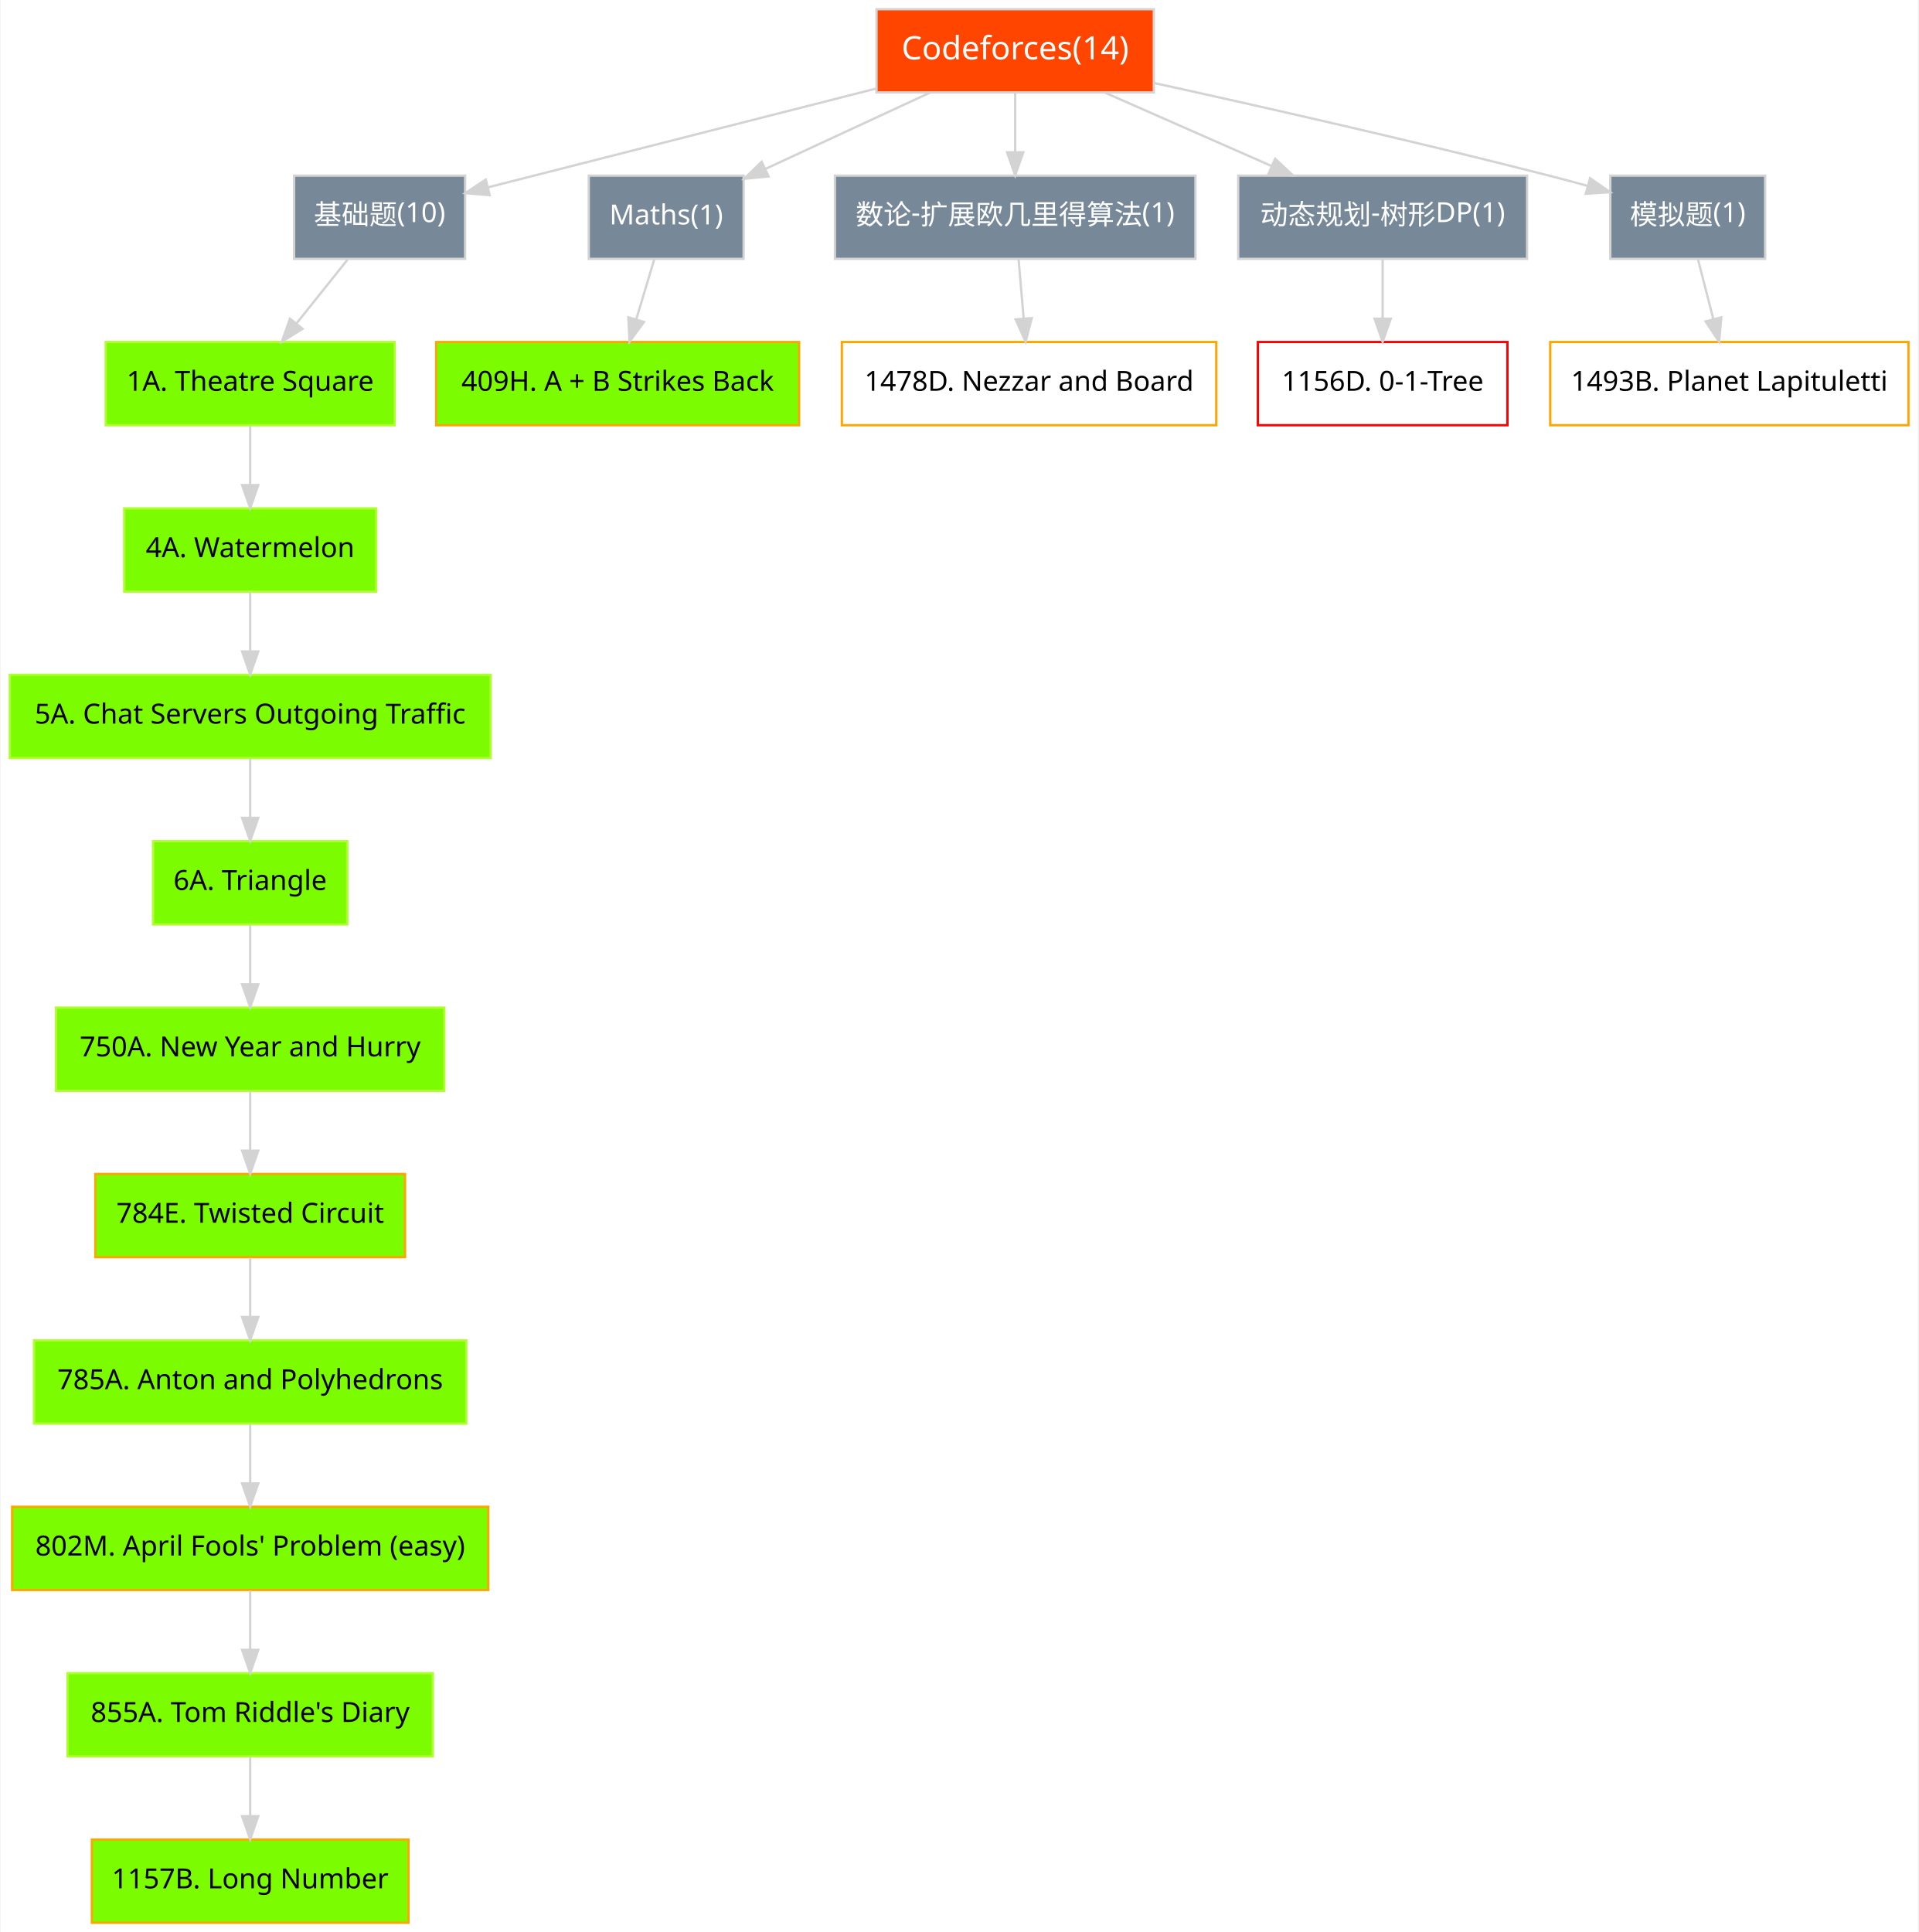
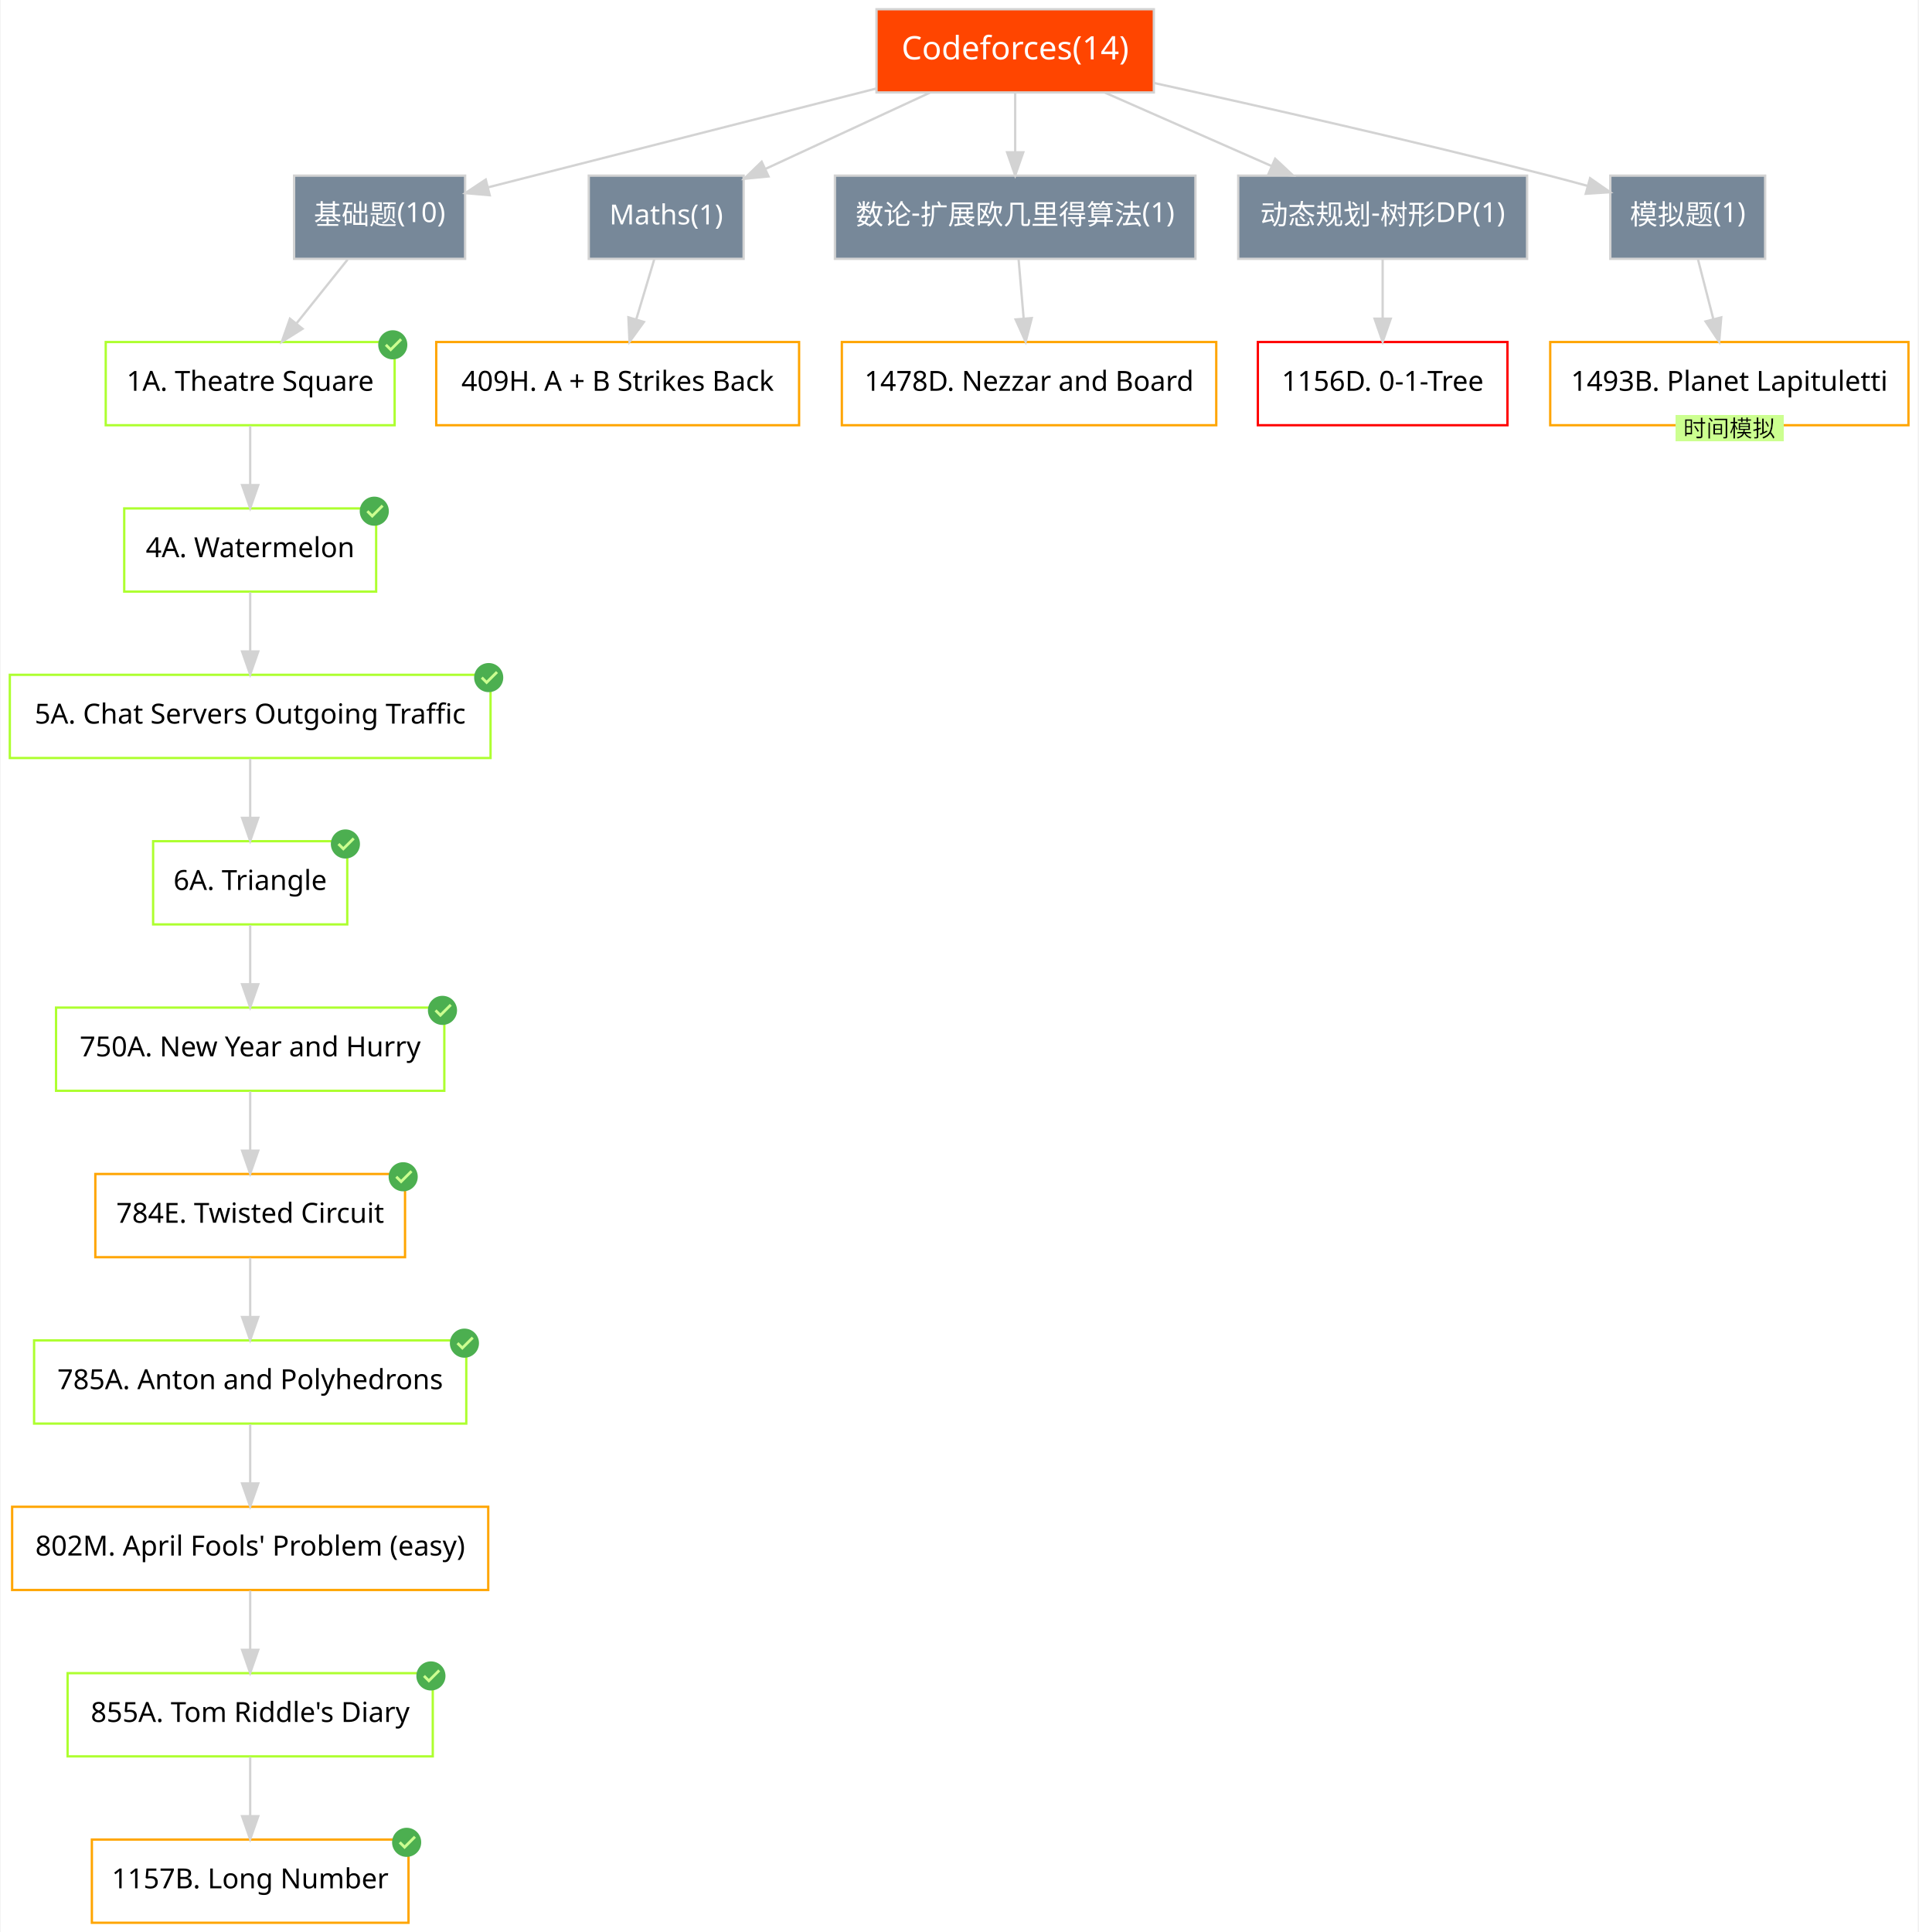
- <svg xmlns="http://www.w3.org/2000/svg" xmlns:xlink="http://www.w3.org/1999/xlink" width="830pt" height="836pt" viewBox="0.00 0.00 829.50 836.00">
-   <g id="graph0" class="graph" transform="scale(1 1) rotate(0) translate(4 832)">
-     <polygon fill="white" stroke="transparent" points="-4,4 -4,-832 825.5,-832 825.5,4 -4,4" />
-     <g id="node1" class="node">
+ <svg xmlns="http://www.w3.org/2000/svg" xmlns:xlink="http://www.w3.org/1999/xlink" height="836pt" viewBox="0.00 0.00 829.50 836.00" width="830pt">
+   <g class="graph" id="graph0" transform="scale(1 1) rotate(0) translate(4 832)">
+     <polygon fill="white" points="-4,4 -4,-832 825.5,-832 825.5,4 -4,4" stroke="transparent" />
+     <g class="node" id="node1">
      <g id="a_node1">
-         <a xlink:href="https://codeforces.com/problemset" xlink:title="Codeforces(14)" target="_parent">
-           <polygon fill="orangered" stroke="lightgrey" points="495,-828 375,-828 375,-792 495,-792 495,-828" />
-           <text text-anchor="middle" x="435" y="-806.3" font-family="Microsoft YaHei" font-size="14.00" fill="white">Codeforces(14)</text>
-         </a>
-       </g>
-     </g>
-     <g id="node2" class="node">
-       <polygon fill="lightslategray" stroke="lightgrey" points="197,-756 123,-756 123,-720 197,-720 197,-756" />
-       <text text-anchor="middle" x="160" y="-734.9" font-family="Microsoft YaHei" font-size="12.00" fill="white">基础题(10)</text>
-     </g>
-     <g id="edge1" class="edge">
-       <path fill="none" stroke="lightgrey" d="M374.99,-793.72C324.49,-780.87 253.28,-762.74 206.88,-750.93" />
-       <polygon fill="lightgrey" stroke="lightgrey" points="207.64,-747.52 197.09,-748.44 205.92,-754.3 207.64,-747.52" />
-     </g>
-     <g id="node13" class="node">
-       <polygon fill="lightslategray" stroke="lightgrey" points="317.5,-756 250.5,-756 250.5,-720 317.5,-720 317.5,-756" />
-       <text text-anchor="middle" x="284" y="-734.9" font-family="Microsoft YaHei" font-size="12.00" fill="white">Maths(1)</text>
-     </g>
-     <g id="edge12" class="edge">
-       <path fill="none" stroke="lightgrey" d="M398.06,-791.88C376.59,-781.92 349.44,-769.34 327.01,-758.94" />
-       <polygon fill="lightgrey" stroke="lightgrey" points="328.27,-755.66 317.72,-754.63 325.32,-762.01 328.27,-755.66" />
-     </g>
-     <g id="node15" class="node">
-       <polygon fill="lightslategray" stroke="lightgrey" points="513,-756 357,-756 357,-720 513,-720 513,-756" />
-       <text text-anchor="middle" x="435" y="-734.9" font-family="Microsoft YaHei" font-size="12.00" fill="white">数论-扩展欧几里得算法(1)</text>
-     </g>
-     <g id="edge14" class="edge">
-       <path fill="none" stroke="lightgrey" d="M435,-791.7C435,-783.98 435,-774.71 435,-766.11" />
-       <polygon fill="lightgrey" stroke="lightgrey" points="438.5,-766.1 435,-756.1 431.5,-766.1 438.5,-766.1" />
-     </g>
-     <g id="node17" class="node">
-       <polygon fill="lightslategray" stroke="lightgrey" points="656.5,-756 531.5,-756 531.5,-720 656.5,-720 656.5,-756" />
-       <text text-anchor="middle" x="594" y="-734.9" font-family="Microsoft YaHei" font-size="12.00" fill="white">动态规划-树形DP(1)</text>
-     </g>
-     <g id="edge16" class="edge">
-       <path fill="none" stroke="lightgrey" d="M473.9,-791.88C495.63,-782.31 522.9,-770.3 545.96,-760.15" />
-       <polygon fill="lightgrey" stroke="lightgrey" points="547.49,-763.3 555.23,-756.07 544.67,-756.89 547.49,-763.3" />
-     </g>
-     <g id="node19" class="node">
-       <polygon fill="lightslategray" stroke="lightgrey" points="759.5,-756 692.5,-756 692.5,-720 759.5,-720 759.5,-756" />
-       <text text-anchor="middle" x="726" y="-734.9" font-family="Microsoft YaHei" font-size="12.00" fill="white">模拟题(1)</text>
-     </g>
-     <g id="edge18" class="edge">
-       <path fill="none" stroke="lightgrey" d="M495.03,-796.1C541.77,-785.84 608.2,-770.81 666,-756 671.38,-754.62 677,-753.12 682.57,-751.59" />
-       <polygon fill="lightgrey" stroke="lightgrey" points="683.75,-754.89 692.44,-748.83 681.87,-748.15 683.75,-754.89" />
-     </g>
-     <g id="node3" class="node">
+         <a target="_parent" xlink:href="https://codeforces.com/problemset" xlink:title="Codeforces(14)">
+           <polygon fill="orangered" points="495,-828 375,-828 375,-792 495,-792 495,-828" stroke="lightgrey" />
+           <text fill="white" font-family="Microsoft YaHei" font-size="14.00" text-anchor="middle" x="435" y="-806.3">
+       Codeforces(14)
+      </text>
+         </a>
+       </g>
+     </g>
+     <g class="node" id="node2">
+       <polygon fill="lightslategray" points="197,-756 123,-756 123,-720 197,-720 197,-756" stroke="lightgrey" />
+       <text fill="white" font-family="Microsoft YaHei" font-size="12.00" text-anchor="middle" x="160" y="-734.9">
+     基础题(10)
+    </text>
+     </g>
+     <g class="edge" id="edge1">
+       <path d="M374.99,-793.72C324.49,-780.87 253.28,-762.74 206.88,-750.93" fill="none" stroke="lightgrey" />
+       <polygon fill="lightgrey" points="207.64,-747.52 197.09,-748.44 205.92,-754.3 207.64,-747.52" stroke="lightgrey" />
+     </g>
+     <g class="node" id="node13">
+       <polygon fill="lightslategray" points="317.5,-756 250.5,-756 250.5,-720 317.5,-720 317.5,-756" stroke="lightgrey" />
+       <text fill="white" font-family="Microsoft YaHei" font-size="12.00" text-anchor="middle" x="284" y="-734.9">
+     Maths(1)
+    </text>
+     </g>
+     <g class="edge" id="edge12">
+       <path d="M398.06,-791.88C376.59,-781.92 349.44,-769.34 327.01,-758.94" fill="none" stroke="lightgrey" />
+       <polygon fill="lightgrey" points="328.27,-755.66 317.72,-754.63 325.32,-762.01 328.27,-755.66" stroke="lightgrey" />
+     </g>
+     <g class="node" id="node15">
+       <polygon fill="lightslategray" points="513,-756 357,-756 357,-720 513,-720 513,-756" stroke="lightgrey" />
+       <text fill="white" font-family="Microsoft YaHei" font-size="12.00" text-anchor="middle" x="435" y="-734.9">
+     数论-扩展欧几里得算法(1)
+    </text>
+     </g>
+     <g class="edge" id="edge14">
+       <path d="M435,-791.7C435,-783.98 435,-774.71 435,-766.11" fill="none" stroke="lightgrey" />
+       <polygon fill="lightgrey" points="438.5,-766.1 435,-756.1 431.5,-766.1 438.5,-766.1" stroke="lightgrey" />
+     </g>
+     <g class="node" id="node17">
+       <polygon fill="lightslategray" points="656.5,-756 531.5,-756 531.5,-720 656.5,-720 656.5,-756" stroke="lightgrey" />
+       <text fill="white" font-family="Microsoft YaHei" font-size="12.00" text-anchor="middle" x="594" y="-734.9">
+     动态规划-树形DP(1)
+    </text>
+     </g>
+     <g class="edge" id="edge16">
+       <path d="M473.9,-791.88C495.63,-782.31 522.9,-770.3 545.96,-760.15" fill="none" stroke="lightgrey" />
+       <polygon fill="lightgrey" points="547.49,-763.3 555.23,-756.07 544.67,-756.89 547.49,-763.3" stroke="lightgrey" />
+     </g>
+     <g class="node" id="node19">
+       <polygon fill="lightslategray" points="759.5,-756 692.5,-756 692.5,-720 759.5,-720 759.5,-756" stroke="lightgrey" />
+       <text fill="white" font-family="Microsoft YaHei" font-size="12.00" text-anchor="middle" x="726" y="-734.9">
+     模拟题(1)
+    </text>
+     </g>
+     <g class="edge" id="edge18">
+       <path d="M495.03,-796.1C541.77,-785.84 608.2,-770.81 666,-756 671.38,-754.62 677,-753.12 682.57,-751.59" fill="none" stroke="lightgrey" />
+       <polygon fill="lightgrey" points="683.75,-754.89 692.44,-748.83 681.87,-748.15 683.75,-754.89" stroke="lightgrey" />
+     </g>
+     <g class="node" id="node3">
      <g id="a_node3">
-         <a xlink:href="https://codeforces.com/problemset/problem/1/A" xlink:title="1A. Theatre Square" target="_parent">
-           <polygon fill="lawngreen" stroke="greenyellow" points="166.5,-684 41.5,-684 41.5,-648 166.5,-648 166.5,-684" />
-           <text text-anchor="middle" x="104" y="-662.9" font-family="Microsoft YaHei" font-size="12.00">1A. Theatre Square</text>
-         </a>
-       </g>
-     </g>
-     <g id="edge2" class="edge">
-       <path fill="none" stroke="lightgrey" d="M146.16,-719.7C139.51,-711.39 131.42,-701.28 124.11,-692.14" />
-       <polygon fill="lightgrey" stroke="lightgrey" points="126.66,-689.73 117.68,-684.1 121.2,-694.1 126.66,-689.73" />
-     </g>
-     <g id="node4" class="node">
+         <a target="_parent" xlink:href="https://codeforces.com/problemset/problem/1/A" xlink:title="1A. Theatre Square">
+           <polygon fill="none" points="166.5,-684 41.5,-684 41.5,-648 166.5,-648 166.5,-684" stroke="greenyellow" />
+           <text font-family="Microsoft YaHei" font-size="12.00" text-anchor="middle" x="104" y="-662.9">
+       1A. Theatre Square
+      </text>
+         </a>
+       </g>
+       <g transform="translate(158.5, -690.0) scale(0.3)">
+         <circle cx="24" cy="24" fill="#4caf50" r="21" />
+         <polygon fill="#ccff90" points="34.6,14.6 21,28.2 15.4,22.6 12.6,25.4 21,33.8 37.4,17.4" />
+       </g>
+     </g>
+     <g class="edge" id="edge2">
+       <path d="M146.16,-719.7C139.51,-711.39 131.42,-701.28 124.11,-692.14" fill="none" stroke="lightgrey" />
+       <polygon fill="lightgrey" points="126.66,-689.73 117.68,-684.1 121.2,-694.1 126.66,-689.73" stroke="lightgrey" />
+     </g>
+     <g class="node" id="node4">
      <g id="a_node4">
-         <a xlink:href="https://codeforces.com/problemset/problem/4/A" xlink:title="4A. Watermelon" target="_parent">
-           <polygon fill="lawngreen" stroke="greenyellow" points="158.5,-612 49.5,-612 49.5,-576 158.5,-576 158.5,-612" />
-           <text text-anchor="middle" x="104" y="-590.9" font-family="Microsoft YaHei" font-size="12.00">4A. Watermelon</text>
-         </a>
-       </g>
-     </g>
-     <g id="edge3" class="edge">
-       <path fill="none" stroke="lightgrey" d="M104,-647.7C104,-639.98 104,-630.71 104,-622.11" />
-       <polygon fill="lightgrey" stroke="lightgrey" points="107.5,-622.1 104,-612.1 100.5,-622.1 107.5,-622.1" />
-     </g>
-     <g id="node5" class="node">
+         <a target="_parent" xlink:href="https://codeforces.com/problemset/problem/4/A" xlink:title="4A. Watermelon">
+           <polygon fill="none" points="158.5,-612 49.5,-612 49.5,-576 158.5,-576 158.5,-612" stroke="greenyellow" />
+           <text font-family="Microsoft YaHei" font-size="12.00" text-anchor="middle" x="104" y="-590.9">
+       4A. Watermelon
+      </text>
+         </a>
+       </g>
+       <g transform="translate(150.5, -618.0) scale(0.3)">
+         <circle cx="24" cy="24" fill="#4caf50" r="21" />
+         <polygon fill="#ccff90" points="34.6,14.6 21,28.2 15.4,22.6 12.6,25.4 21,33.8 37.4,17.4" />
+       </g>
+     </g>
+     <g class="edge" id="edge3">
+       <path d="M104,-647.7C104,-639.98 104,-630.71 104,-622.11" fill="none" stroke="lightgrey" />
+       <polygon fill="lightgrey" points="107.5,-622.1 104,-612.1 100.5,-622.1 107.5,-622.1" stroke="lightgrey" />
+     </g>
+     <g class="node" id="node5">
      <g id="a_node5">
-         <a xlink:href="https://codeforces.com/problemset/problem/5/A" xlink:title="5A. Chat Servers Outgoing Traffic" target="_parent">
-           <polygon fill="lawngreen" stroke="greenyellow" points="208,-540 0,-540 0,-504 208,-504 208,-540" />
-           <text text-anchor="middle" x="104" y="-518.9" font-family="Microsoft YaHei" font-size="12.00">5A. Chat Servers Outgoing Traffic</text>
-         </a>
-       </g>
-     </g>
-     <g id="edge4" class="edge">
-       <path fill="none" stroke="lightgrey" d="M104,-575.7C104,-567.98 104,-558.71 104,-550.11" />
-       <polygon fill="lightgrey" stroke="lightgrey" points="107.5,-550.1 104,-540.1 100.5,-550.1 107.5,-550.1" />
-     </g>
-     <g id="node6" class="node">
+         <a target="_parent" xlink:href="https://codeforces.com/problemset/problem/5/A" xlink:title="5A. Chat Servers Outgoing Traffic">
+           <polygon fill="none" points="208,-540 0,-540 0,-504 208,-504 208,-540" stroke="greenyellow" />
+           <text font-family="Microsoft YaHei" font-size="12.00" text-anchor="middle" x="104" y="-518.9">
+       5A. Chat Servers Outgoing Traffic
+      </text>
+         </a>
+       </g>
+       <g transform="translate(200.0, -546.0) scale(0.3)">
+         <circle cx="24" cy="24" fill="#4caf50" r="21" />
+         <polygon fill="#ccff90" points="34.6,14.6 21,28.2 15.4,22.6 12.6,25.4 21,33.8 37.4,17.4" />
+       </g>
+     </g>
+     <g class="edge" id="edge4">
+       <path d="M104,-575.7C104,-567.98 104,-558.71 104,-550.11" fill="none" stroke="lightgrey" />
+       <polygon fill="lightgrey" points="107.5,-550.1 104,-540.1 100.5,-550.1 107.5,-550.1" stroke="lightgrey" />
+     </g>
+     <g class="node" id="node6">
      <g id="a_node6">
-         <a xlink:href="https://codeforces.com/problemset/problem/6/A" xlink:title="6A. Triangle" target="_parent">
-           <polygon fill="lawngreen" stroke="greenyellow" points="146,-468 62,-468 62,-432 146,-432 146,-468" />
-           <text text-anchor="middle" x="104" y="-446.9" font-family="Microsoft YaHei" font-size="12.00">6A. Triangle</text>
-         </a>
-       </g>
-     </g>
-     <g id="edge5" class="edge">
-       <path fill="none" stroke="lightgrey" d="M104,-503.7C104,-495.98 104,-486.71 104,-478.11" />
-       <polygon fill="lightgrey" stroke="lightgrey" points="107.5,-478.1 104,-468.1 100.5,-478.1 107.5,-478.1" />
-     </g>
-     <g id="node7" class="node">
+         <a target="_parent" xlink:href="https://codeforces.com/problemset/problem/6/A" xlink:title="6A. Triangle">
+           <polygon fill="none" points="146,-468 62,-468 62,-432 146,-432 146,-468" stroke="greenyellow" />
+           <text font-family="Microsoft YaHei" font-size="12.00" text-anchor="middle" x="104" y="-446.9">
+       6A. Triangle
+      </text>
+         </a>
+       </g>
+       <g transform="translate(138.0, -474.0) scale(0.3)">
+         <circle cx="24" cy="24" fill="#4caf50" r="21" />
+         <polygon fill="#ccff90" points="34.6,14.6 21,28.2 15.4,22.6 12.6,25.4 21,33.8 37.4,17.4" />
+       </g>
+     </g>
+     <g class="edge" id="edge5">
+       <path d="M104,-503.7C104,-495.98 104,-486.71 104,-478.11" fill="none" stroke="lightgrey" />
+       <polygon fill="lightgrey" points="107.5,-478.1 104,-468.1 100.5,-478.1 107.5,-478.1" stroke="lightgrey" />
+     </g>
+     <g class="node" id="node7">
      <g id="a_node7">
-         <a xlink:href="https://codeforces.com/problemset/problem/750/A" xlink:title="750A. New Year and Hurry" target="_parent">
-           <polygon fill="lawngreen" stroke="greenyellow" points="188,-396 20,-396 20,-360 188,-360 188,-396" />
-           <text text-anchor="middle" x="104" y="-374.9" font-family="Microsoft YaHei" font-size="12.00">750A. New Year and Hurry</text>
-         </a>
-       </g>
-     </g>
-     <g id="edge6" class="edge">
-       <path fill="none" stroke="lightgrey" d="M104,-431.7C104,-423.98 104,-414.71 104,-406.11" />
-       <polygon fill="lightgrey" stroke="lightgrey" points="107.5,-406.1 104,-396.1 100.5,-406.1 107.5,-406.1" />
-     </g>
-     <g id="node8" class="node">
+         <a target="_parent" xlink:href="https://codeforces.com/problemset/problem/750/A" xlink:title="750A. New Year and Hurry">
+           <polygon fill="none" points="188,-396 20,-396 20,-360 188,-360 188,-396" stroke="greenyellow" />
+           <text font-family="Microsoft YaHei" font-size="12.00" text-anchor="middle" x="104" y="-374.9">
+       750A. New Year and Hurry
+      </text>
+         </a>
+       </g>
+       <g transform="translate(180.0, -402.0) scale(0.3)">
+         <circle cx="24" cy="24" fill="#4caf50" r="21" />
+         <polygon fill="#ccff90" points="34.6,14.6 21,28.2 15.4,22.6 12.6,25.4 21,33.8 37.4,17.4" />
+       </g>
+     </g>
+     <g class="edge" id="edge6">
+       <path d="M104,-431.7C104,-423.98 104,-414.71 104,-406.11" fill="none" stroke="lightgrey" />
+       <polygon fill="lightgrey" points="107.5,-406.1 104,-396.1 100.5,-406.1 107.5,-406.1" stroke="lightgrey" />
+     </g>
+     <g class="node" id="node8">
      <g id="a_node8">
-         <a xlink:href="https://codeforces.com/problemset/problem/784/E" xlink:title="784E. Twisted Circuit" target="_parent">
-           <polygon fill="lawngreen" stroke="orange" points="171,-324 37,-324 37,-288 171,-288 171,-324" />
-           <text text-anchor="middle" x="104" y="-302.9" font-family="Microsoft YaHei" font-size="12.00">784E. Twisted Circuit</text>
-         </a>
-       </g>
-     </g>
-     <g id="edge7" class="edge">
-       <path fill="none" stroke="lightgrey" d="M104,-359.7C104,-351.98 104,-342.71 104,-334.11" />
-       <polygon fill="lightgrey" stroke="lightgrey" points="107.5,-334.1 104,-324.1 100.5,-334.1 107.5,-334.1" />
-     </g>
-     <g id="node9" class="node">
+         <a target="_parent" xlink:href="https://codeforces.com/problemset/problem/784/E" xlink:title="784E. Twisted Circuit">
+           <polygon fill="none" points="171,-324 37,-324 37,-288 171,-288 171,-324" stroke="orange" />
+           <text font-family="Microsoft YaHei" font-size="12.00" text-anchor="middle" x="104" y="-302.9">
+       784E. Twisted Circuit
+      </text>
+         </a>
+       </g>
+       <g transform="translate(163.0, -330.0) scale(0.3)">
+         <circle cx="24" cy="24" fill="#4caf50" r="21" />
+         <polygon fill="#ccff90" points="34.6,14.6 21,28.2 15.4,22.6 12.6,25.4 21,33.8 37.4,17.4" />
+       </g>
+     </g>
+     <g class="edge" id="edge7">
+       <path d="M104,-359.7C104,-351.98 104,-342.71 104,-334.11" fill="none" stroke="lightgrey" />
+       <polygon fill="lightgrey" points="107.5,-334.1 104,-324.1 100.5,-334.1 107.5,-334.1" stroke="lightgrey" />
+     </g>
+     <g class="node" id="node9">
      <g id="a_node9">
-         <a xlink:href="https://codeforces.com/problemset/problem/785/A" xlink:title="785A. Anton and Polyhedrons" target="_parent">
-           <polygon fill="lawngreen" stroke="greenyellow" points="197.5,-252 10.5,-252 10.5,-216 197.5,-216 197.5,-252" />
-           <text text-anchor="middle" x="104" y="-230.9" font-family="Microsoft YaHei" font-size="12.00">785A. Anton and Polyhedrons</text>
-         </a>
-       </g>
-     </g>
-     <g id="edge8" class="edge">
-       <path fill="none" stroke="lightgrey" d="M104,-287.7C104,-279.98 104,-270.71 104,-262.11" />
-       <polygon fill="lightgrey" stroke="lightgrey" points="107.5,-262.1 104,-252.1 100.5,-262.1 107.5,-262.1" />
-     </g>
-     <g id="node10" class="node">
+         <a target="_parent" xlink:href="https://codeforces.com/problemset/problem/785/A" xlink:title="785A. Anton and Polyhedrons">
+           <polygon fill="none" points="197.5,-252 10.5,-252 10.5,-216 197.5,-216 197.5,-252" stroke="greenyellow" />
+           <text font-family="Microsoft YaHei" font-size="12.00" text-anchor="middle" x="104" y="-230.9">
+       785A. Anton and Polyhedrons
+      </text>
+         </a>
+       </g>
+       <g transform="translate(189.5, -258.0) scale(0.3)">
+         <circle cx="24" cy="24" fill="#4caf50" r="21" />
+         <polygon fill="#ccff90" points="34.6,14.6 21,28.2 15.4,22.6 12.6,25.4 21,33.8 37.4,17.4" />
+       </g>
+     </g>
+     <g class="edge" id="edge8">
+       <path d="M104,-287.7C104,-279.98 104,-270.71 104,-262.11" fill="none" stroke="lightgrey" />
+       <polygon fill="lightgrey" points="107.5,-262.1 104,-252.1 100.5,-262.1 107.5,-262.1" stroke="lightgrey" />
+     </g>
+     <g class="node" id="node10">
      <g id="a_node10">
-         <a xlink:href="https://codeforces.com/problemset/problem/802/M" xlink:title="802M. April Fools' Problem (easy)" target="_parent">
-           <polygon fill="lawngreen" stroke="orange" points="207,-180 1,-180 1,-144 207,-144 207,-180" />
-           <text text-anchor="middle" x="104" y="-158.9" font-family="Microsoft YaHei" font-size="12.00">802M. April Fools' Problem (easy)</text>
-         </a>
-       </g>
-     </g>
-     <g id="edge9" class="edge">
-       <path fill="none" stroke="lightgrey" d="M104,-215.7C104,-207.98 104,-198.71 104,-190.11" />
-       <polygon fill="lightgrey" stroke="lightgrey" points="107.5,-190.1 104,-180.1 100.5,-190.1 107.5,-190.1" />
-     </g>
-     <g id="node11" class="node">
+         <a target="_parent" xlink:href="https://codeforces.com/problemset/problem/802/M" xlink:title="802M. April Fools' Problem (easy)">
+           <polygon fill="none" points="207,-180 1,-180 1,-144 207,-144 207,-180" stroke="orange" />
+           <text font-family="Microsoft YaHei" font-size="12.00" text-anchor="middle" x="104" y="-158.9">
+       802M. April Fools' Problem (easy)
+      </text>
+         </a>
+       </g>
+     </g>
+     <g class="edge" id="edge9">
+       <path d="M104,-215.7C104,-207.98 104,-198.71 104,-190.11" fill="none" stroke="lightgrey" />
+       <polygon fill="lightgrey" points="107.5,-190.1 104,-180.1 100.5,-190.1 107.5,-190.1" stroke="lightgrey" />
+     </g>
+     <g class="node" id="node11">
      <g id="a_node11">
-         <a xlink:href="https://codeforces.com/problemset/problem/855/A" xlink:title="855A. Tom Riddle's Diary" target="_parent">
-           <polygon fill="lawngreen" stroke="greenyellow" points="183,-108 25,-108 25,-72 183,-72 183,-108" />
-           <text text-anchor="middle" x="104" y="-86.9" font-family="Microsoft YaHei" font-size="12.00">855A. Tom Riddle's Diary</text>
-         </a>
-       </g>
-     </g>
-     <g id="edge10" class="edge">
-       <path fill="none" stroke="lightgrey" d="M104,-143.7C104,-135.98 104,-126.71 104,-118.11" />
-       <polygon fill="lightgrey" stroke="lightgrey" points="107.5,-118.1 104,-108.1 100.5,-118.1 107.5,-118.1" />
-     </g>
-     <g id="node12" class="node">
+         <a target="_parent" xlink:href="https://codeforces.com/problemset/problem/855/A" xlink:title="855A. Tom Riddle's Diary">
+           <polygon fill="none" points="183,-108 25,-108 25,-72 183,-72 183,-108" stroke="greenyellow" />
+           <text font-family="Microsoft YaHei" font-size="12.00" text-anchor="middle" x="104" y="-86.9">
+       855A. Tom Riddle's Diary
+      </text>
+         </a>
+       </g>
+       <g transform="translate(175.0, -114.0) scale(0.3)">
+         <circle cx="24" cy="24" fill="#4caf50" r="21" />
+         <polygon fill="#ccff90" points="34.6,14.6 21,28.2 15.4,22.6 12.6,25.4 21,33.8 37.4,17.4" />
+       </g>
+     </g>
+     <g class="edge" id="edge10">
+       <path d="M104,-143.7C104,-135.98 104,-126.71 104,-118.11" fill="none" stroke="lightgrey" />
+       <polygon fill="lightgrey" points="107.5,-118.1 104,-108.1 100.5,-118.1 107.5,-118.1" stroke="lightgrey" />
+     </g>
+     <g class="node" id="node12">
      <g id="a_node12">
-         <a xlink:href="https://codeforces.com/problemset/problem/1157/B" xlink:title="1157B. Long Number" target="_parent">
-           <polygon fill="lawngreen" stroke="orange" points="172.5,-36 35.5,-36 35.5,0 172.5,0 172.5,-36" />
-           <text text-anchor="middle" x="104" y="-14.9" font-family="Microsoft YaHei" font-size="12.00">1157B. Long Number</text>
-         </a>
-       </g>
-     </g>
-     <g id="edge11" class="edge">
-       <path fill="none" stroke="lightgrey" d="M104,-71.7C104,-63.98 104,-54.71 104,-46.11" />
-       <polygon fill="lightgrey" stroke="lightgrey" points="107.5,-46.1 104,-36.1 100.5,-46.1 107.5,-46.1" />
-     </g>
-     <g id="node14" class="node">
+         <a target="_parent" xlink:href="https://codeforces.com/problemset/problem/1157/B" xlink:title="1157B. Long Number">
+           <polygon fill="none" points="172.5,-36 35.5,-36 35.5,0 172.5,0 172.5,-36" stroke="orange" />
+           <text font-family="Microsoft YaHei" font-size="12.00" text-anchor="middle" x="104" y="-14.9">
+       1157B. Long Number
+      </text>
+         </a>
+       </g>
+       <g transform="translate(164.5, -42.0) scale(0.3)">
+         <circle cx="24" cy="24" fill="#4caf50" r="21" />
+         <polygon fill="#ccff90" points="34.6,14.6 21,28.2 15.4,22.6 12.6,25.4 21,33.8 37.4,17.4" />
+       </g>
+     </g>
+     <g class="edge" id="edge11">
+       <path d="M104,-71.7C104,-63.98 104,-54.71 104,-46.11" fill="none" stroke="lightgrey" />
+       <polygon fill="lightgrey" points="107.5,-46.1 104,-36.1 100.5,-46.1 107.5,-46.1" stroke="lightgrey" />
+     </g>
+     <g class="node" id="node14">
      <g id="a_node14">
-         <a xlink:href="https://codeforces.com/problemset/problem/409/H" xlink:title="409H. A + B Strikes Back" target="_parent">
-           <polygon fill="lawngreen" stroke="orange" points="341.5,-684 184.5,-684 184.5,-648 341.5,-648 341.5,-684" />
-           <text text-anchor="middle" x="263" y="-662.9" font-family="Microsoft YaHei" font-size="12.00">409H. A + B Strikes Back</text>
-         </a>
-       </g>
-     </g>
-     <g id="edge13" class="edge">
-       <path fill="none" stroke="lightgrey" d="M278.81,-719.7C276.47,-711.9 273.65,-702.51 271.05,-693.83" />
-       <polygon fill="lightgrey" stroke="lightgrey" points="274.36,-692.68 268.13,-684.1 267.65,-694.69 274.36,-692.68" />
-     </g>
-     <g id="node16" class="node">
+         <a target="_parent" xlink:href="https://codeforces.com/problemset/problem/409/H" xlink:title="409H. A + B Strikes Back">
+           <polygon fill="none" points="341.5,-684 184.5,-684 184.5,-648 341.5,-648 341.5,-684" stroke="orange" />
+           <text font-family="Microsoft YaHei" font-size="12.00" text-anchor="middle" x="263" y="-662.9">
+       409H. A + B Strikes Back
+      </text>
+         </a>
+       </g>
+     </g>
+     <g class="edge" id="edge13">
+       <path d="M278.81,-719.7C276.47,-711.9 273.65,-702.51 271.05,-693.83" fill="none" stroke="lightgrey" />
+       <polygon fill="lightgrey" points="274.36,-692.68 268.13,-684.1 267.65,-694.69 274.36,-692.68" stroke="lightgrey" />
+     </g>
+     <g class="node" id="node16">
      <g id="a_node16">
-         <a xlink:href="https://codeforces.com/problemset/problem/1477/A" xlink:title="1478D. Nezzar and Board" target="_parent">
-           <polygon fill="none" stroke="orange" points="522,-684 360,-684 360,-648 522,-648 522,-684" />
-           <text text-anchor="middle" x="441" y="-662.9" font-family="Microsoft YaHei" font-size="12.00">1478D. Nezzar and Board</text>
-         </a>
-       </g>
-     </g>
-     <g id="edge15" class="edge">
-       <path fill="none" stroke="lightgrey" d="M436.48,-719.7C437.14,-711.98 437.94,-702.71 438.68,-694.11" />
-       <polygon fill="lightgrey" stroke="lightgrey" points="442.17,-694.37 439.53,-684.1 435.19,-693.77 442.17,-694.37" />
-     </g>
-     <g id="node18" class="node">
+         <a target="_parent" xlink:href="https://codeforces.com/problemset/problem/1477/A" xlink:title="1478D. Nezzar and Board">
+           <polygon fill="none" points="522,-684 360,-684 360,-648 522,-648 522,-684" stroke="orange" />
+           <text font-family="Microsoft YaHei" font-size="12.00" text-anchor="middle" x="441" y="-662.9">
+       1478D. Nezzar and Board
+      </text>
+         </a>
+       </g>
+     </g>
+     <g class="edge" id="edge15">
+       <path d="M436.48,-719.7C437.14,-711.98 437.94,-702.71 438.68,-694.11" fill="none" stroke="lightgrey" />
+       <polygon fill="lightgrey" points="442.17,-694.37 439.53,-684.1 435.19,-693.77 442.17,-694.37" stroke="lightgrey" />
+     </g>
+     <g class="node" id="node18">
      <g id="a_node18">
-         <a xlink:href="https://codeforces.com/problemset/problem/1156/D" xlink:title="1156D. 0-1-Tree" target="_parent">
-           <polygon fill="none" stroke="red" points="648,-684 540,-684 540,-648 648,-648 648,-684" />
-           <text text-anchor="middle" x="594" y="-662.9" font-family="Microsoft YaHei" font-size="12.00">1156D. 0-1-Tree</text>
-         </a>
-       </g>
-     </g>
-     <g id="edge17" class="edge">
-       <path fill="none" stroke="lightgrey" d="M594,-719.7C594,-711.98 594,-702.71 594,-694.11" />
-       <polygon fill="lightgrey" stroke="lightgrey" points="597.5,-694.1 594,-684.1 590.5,-694.1 597.5,-694.1" />
-     </g>
-     <g id="node20" class="node">
+         <a target="_parent" xlink:href="https://codeforces.com/problemset/problem/1156/D" xlink:title="1156D. 0-1-Tree">
+           <polygon fill="none" points="648,-684 540,-684 540,-648 648,-648 648,-684" stroke="red" />
+           <text font-family="Microsoft YaHei" font-size="12.00" text-anchor="middle" x="594" y="-662.9">
+       1156D. 0-1-Tree
+      </text>
+         </a>
+       </g>
+     </g>
+     <g class="edge" id="edge17">
+       <path d="M594,-719.7C594,-711.98 594,-702.71 594,-694.11" fill="none" stroke="lightgrey" />
+       <polygon fill="lightgrey" points="597.5,-694.1 594,-684.1 590.5,-694.1 597.5,-694.1" stroke="lightgrey" />
+     </g>
+     <g class="node" id="node20">
      <g id="a_node20">
-         <a xlink:href="https://codeforces.com/problemset/problem/1493/B" xlink:title="1493B. Planet Lapituletti" target="_parent">
-           <polygon fill="none" stroke="orange" points="821.5,-684 666.5,-684 666.5,-648 821.5,-648 821.5,-684" />
-           <text text-anchor="middle" x="744" y="-662.9" font-family="Microsoft YaHei" font-size="12.00">1493B. Planet Lapituletti</text>
-         </a>
-       </g>
-     </g>
-     <g id="edge19" class="edge">
-       <path fill="none" stroke="lightgrey" d="M730.45,-719.7C732.45,-711.9 734.87,-702.51 737.1,-693.83" />
-       <polygon fill="lightgrey" stroke="lightgrey" points="740.5,-694.66 739.6,-684.1 733.72,-692.92 740.5,-694.66" />
+         <a target="_parent" xlink:href="https://codeforces.com/problemset/problem/1493/B" xlink:title="1493B. Planet Lapituletti">
+           <polygon fill="none" points="821.5,-684 666.5,-684 666.5,-648 821.5,-648 821.5,-684" stroke="orange" />
+           <text font-family="Microsoft YaHei" font-size="12.00" text-anchor="middle" x="744" y="-662.9">
+       1493B. Planet Lapituletti
+      </text>
+         </a>
+       </g>
+     </g>
+     <g class="edge" id="edge19">
+       <path d="M730.45,-719.7C732.45,-711.9 734.87,-702.51 737.1,-693.83" fill="none" stroke="lightgrey" />
+       <polygon fill="lightgrey" points="740.5,-694.66 739.6,-684.1 733.72,-692.92 740.5,-694.66" stroke="lightgrey" />
+     </g>
+     <g class="key">
+       <defs>
+         <filter height="1.2" id="solid" width="1.2" x="-0.1" y="-0.1">
+           <feFlood flood-color="#ccff90" result="bg" />
+           <feMerge>
+             <feMergeNode in="bg" />
+             <feMergeNode in="SourceGraphic" />
+           </feMerge>
+         </filter>
+       </defs>
+       <text filter="url(#solid)" font-family="Microsoft YaHei" font-size="10.00" text-anchor="middle" x="744.0" y="-643.0">
+     时间模拟
+    </text>
    </g>
  </g>
</svg>
